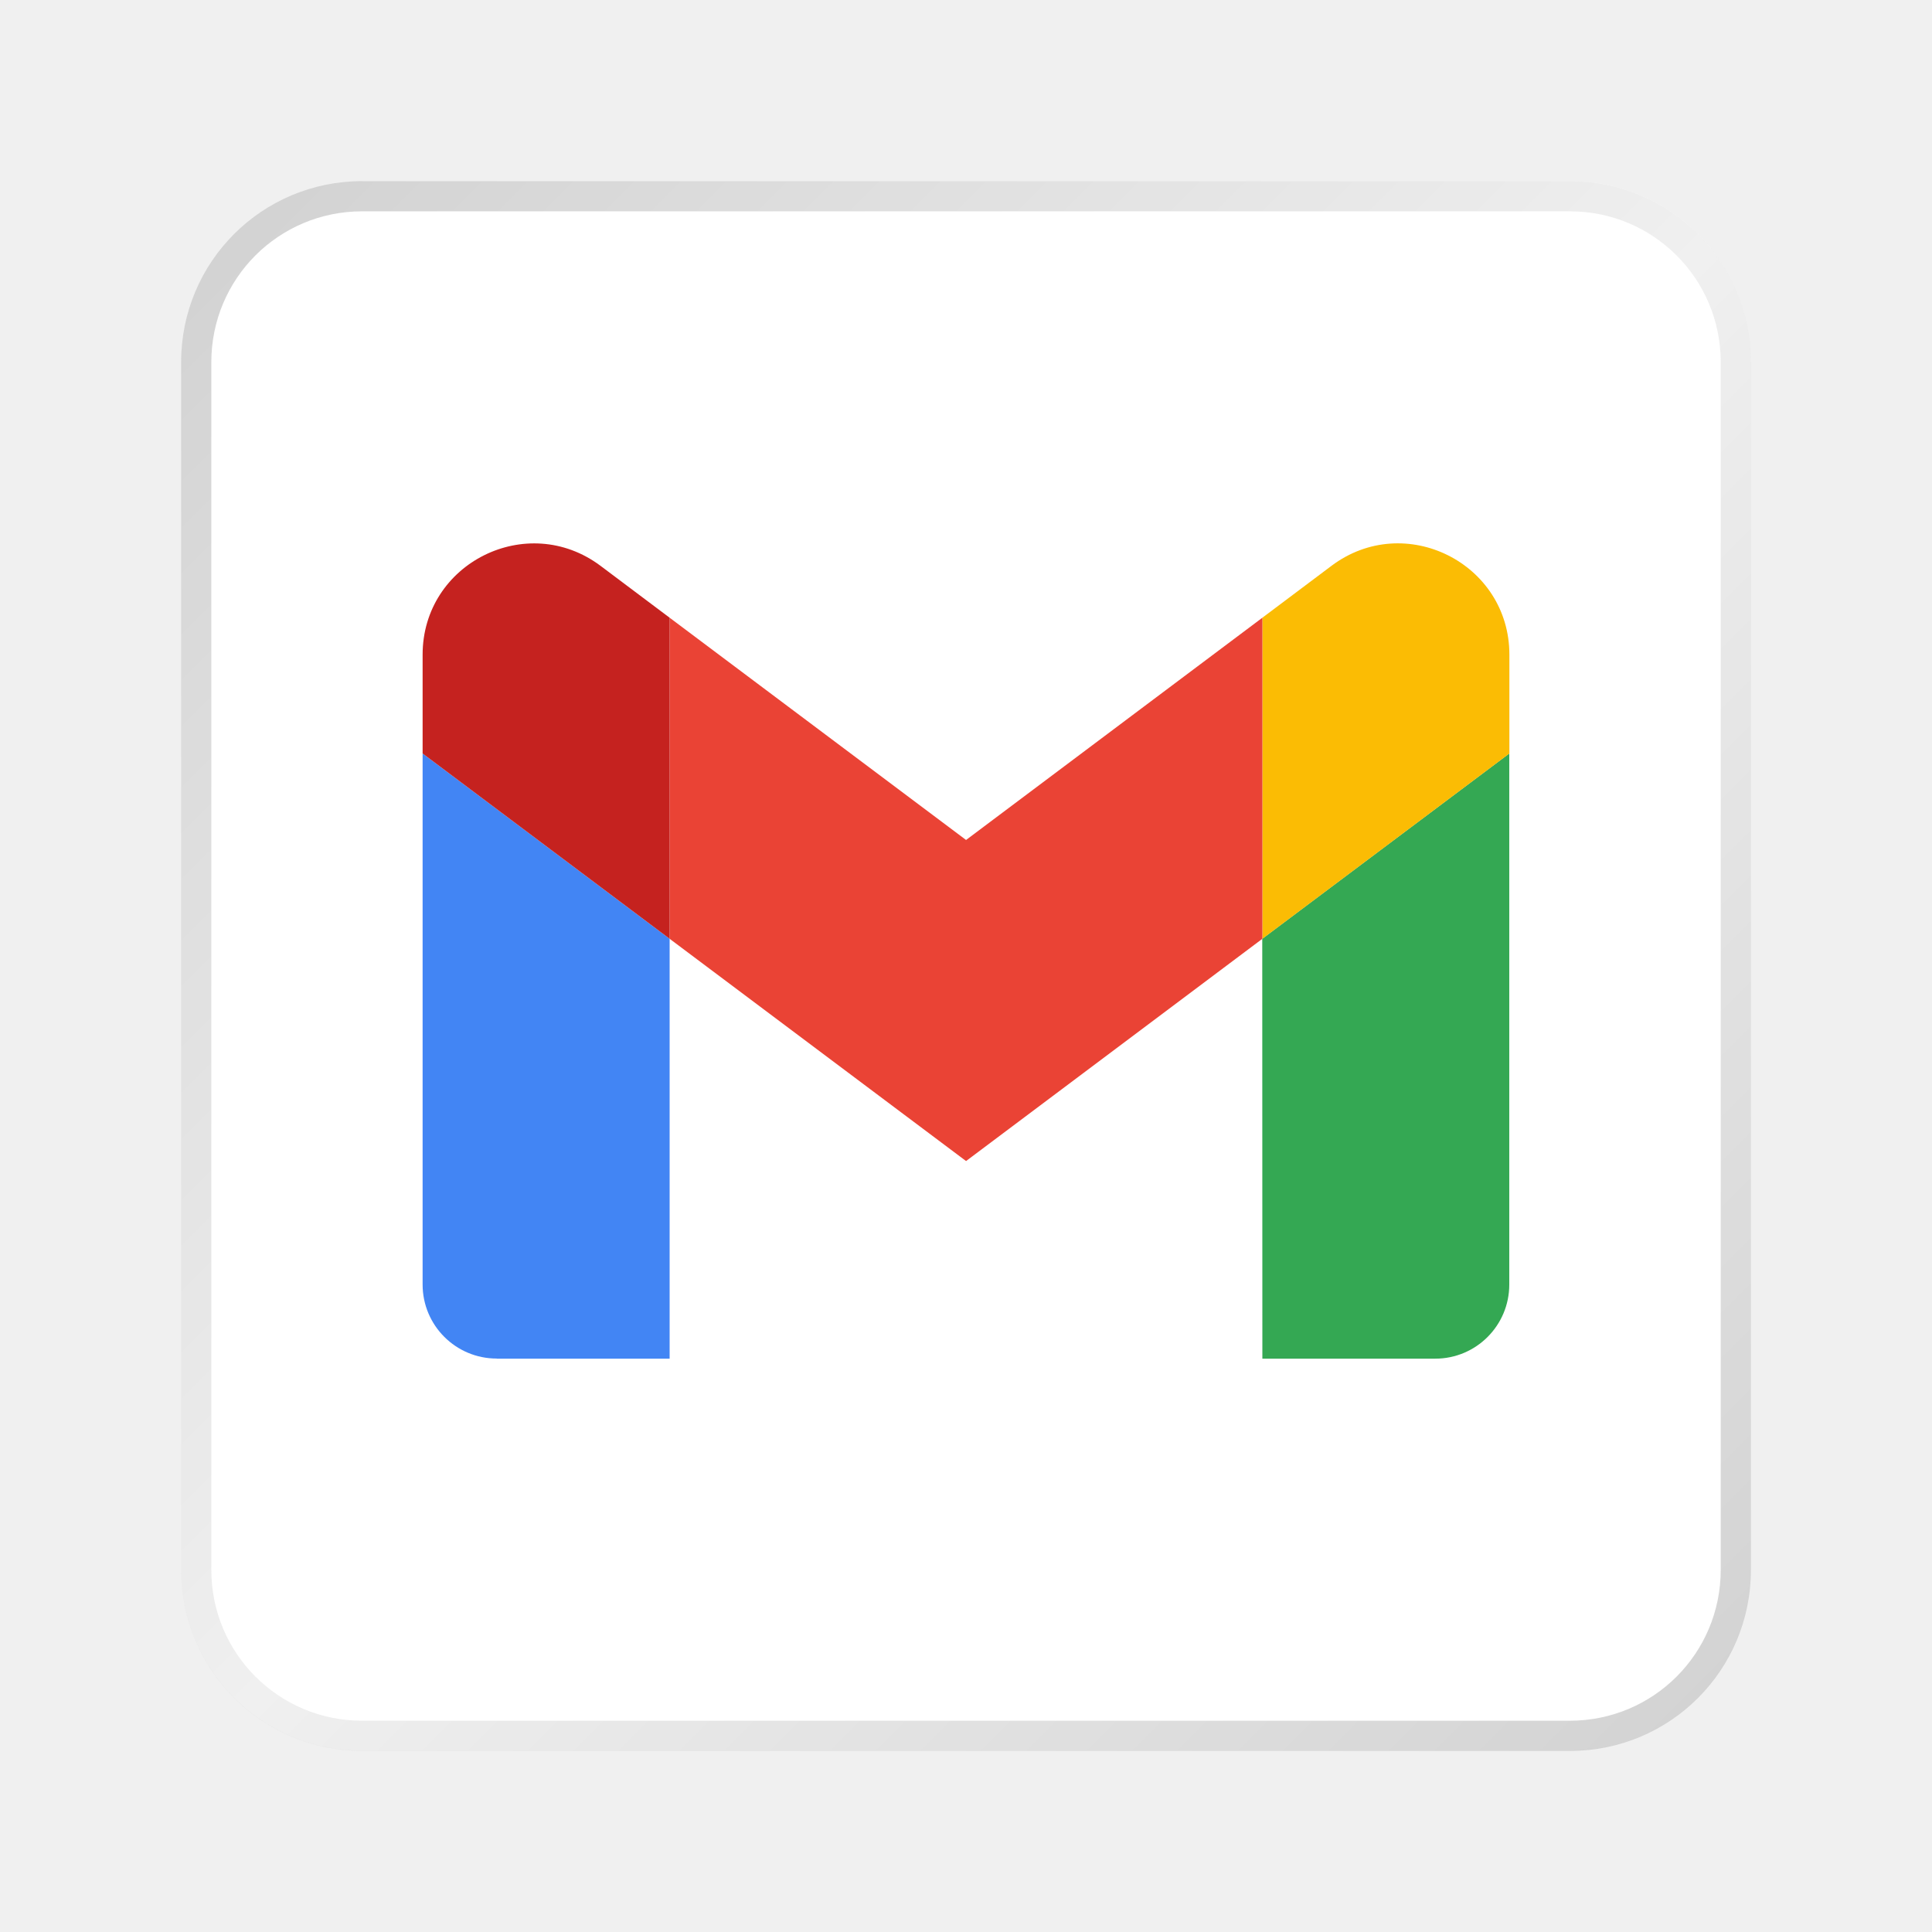
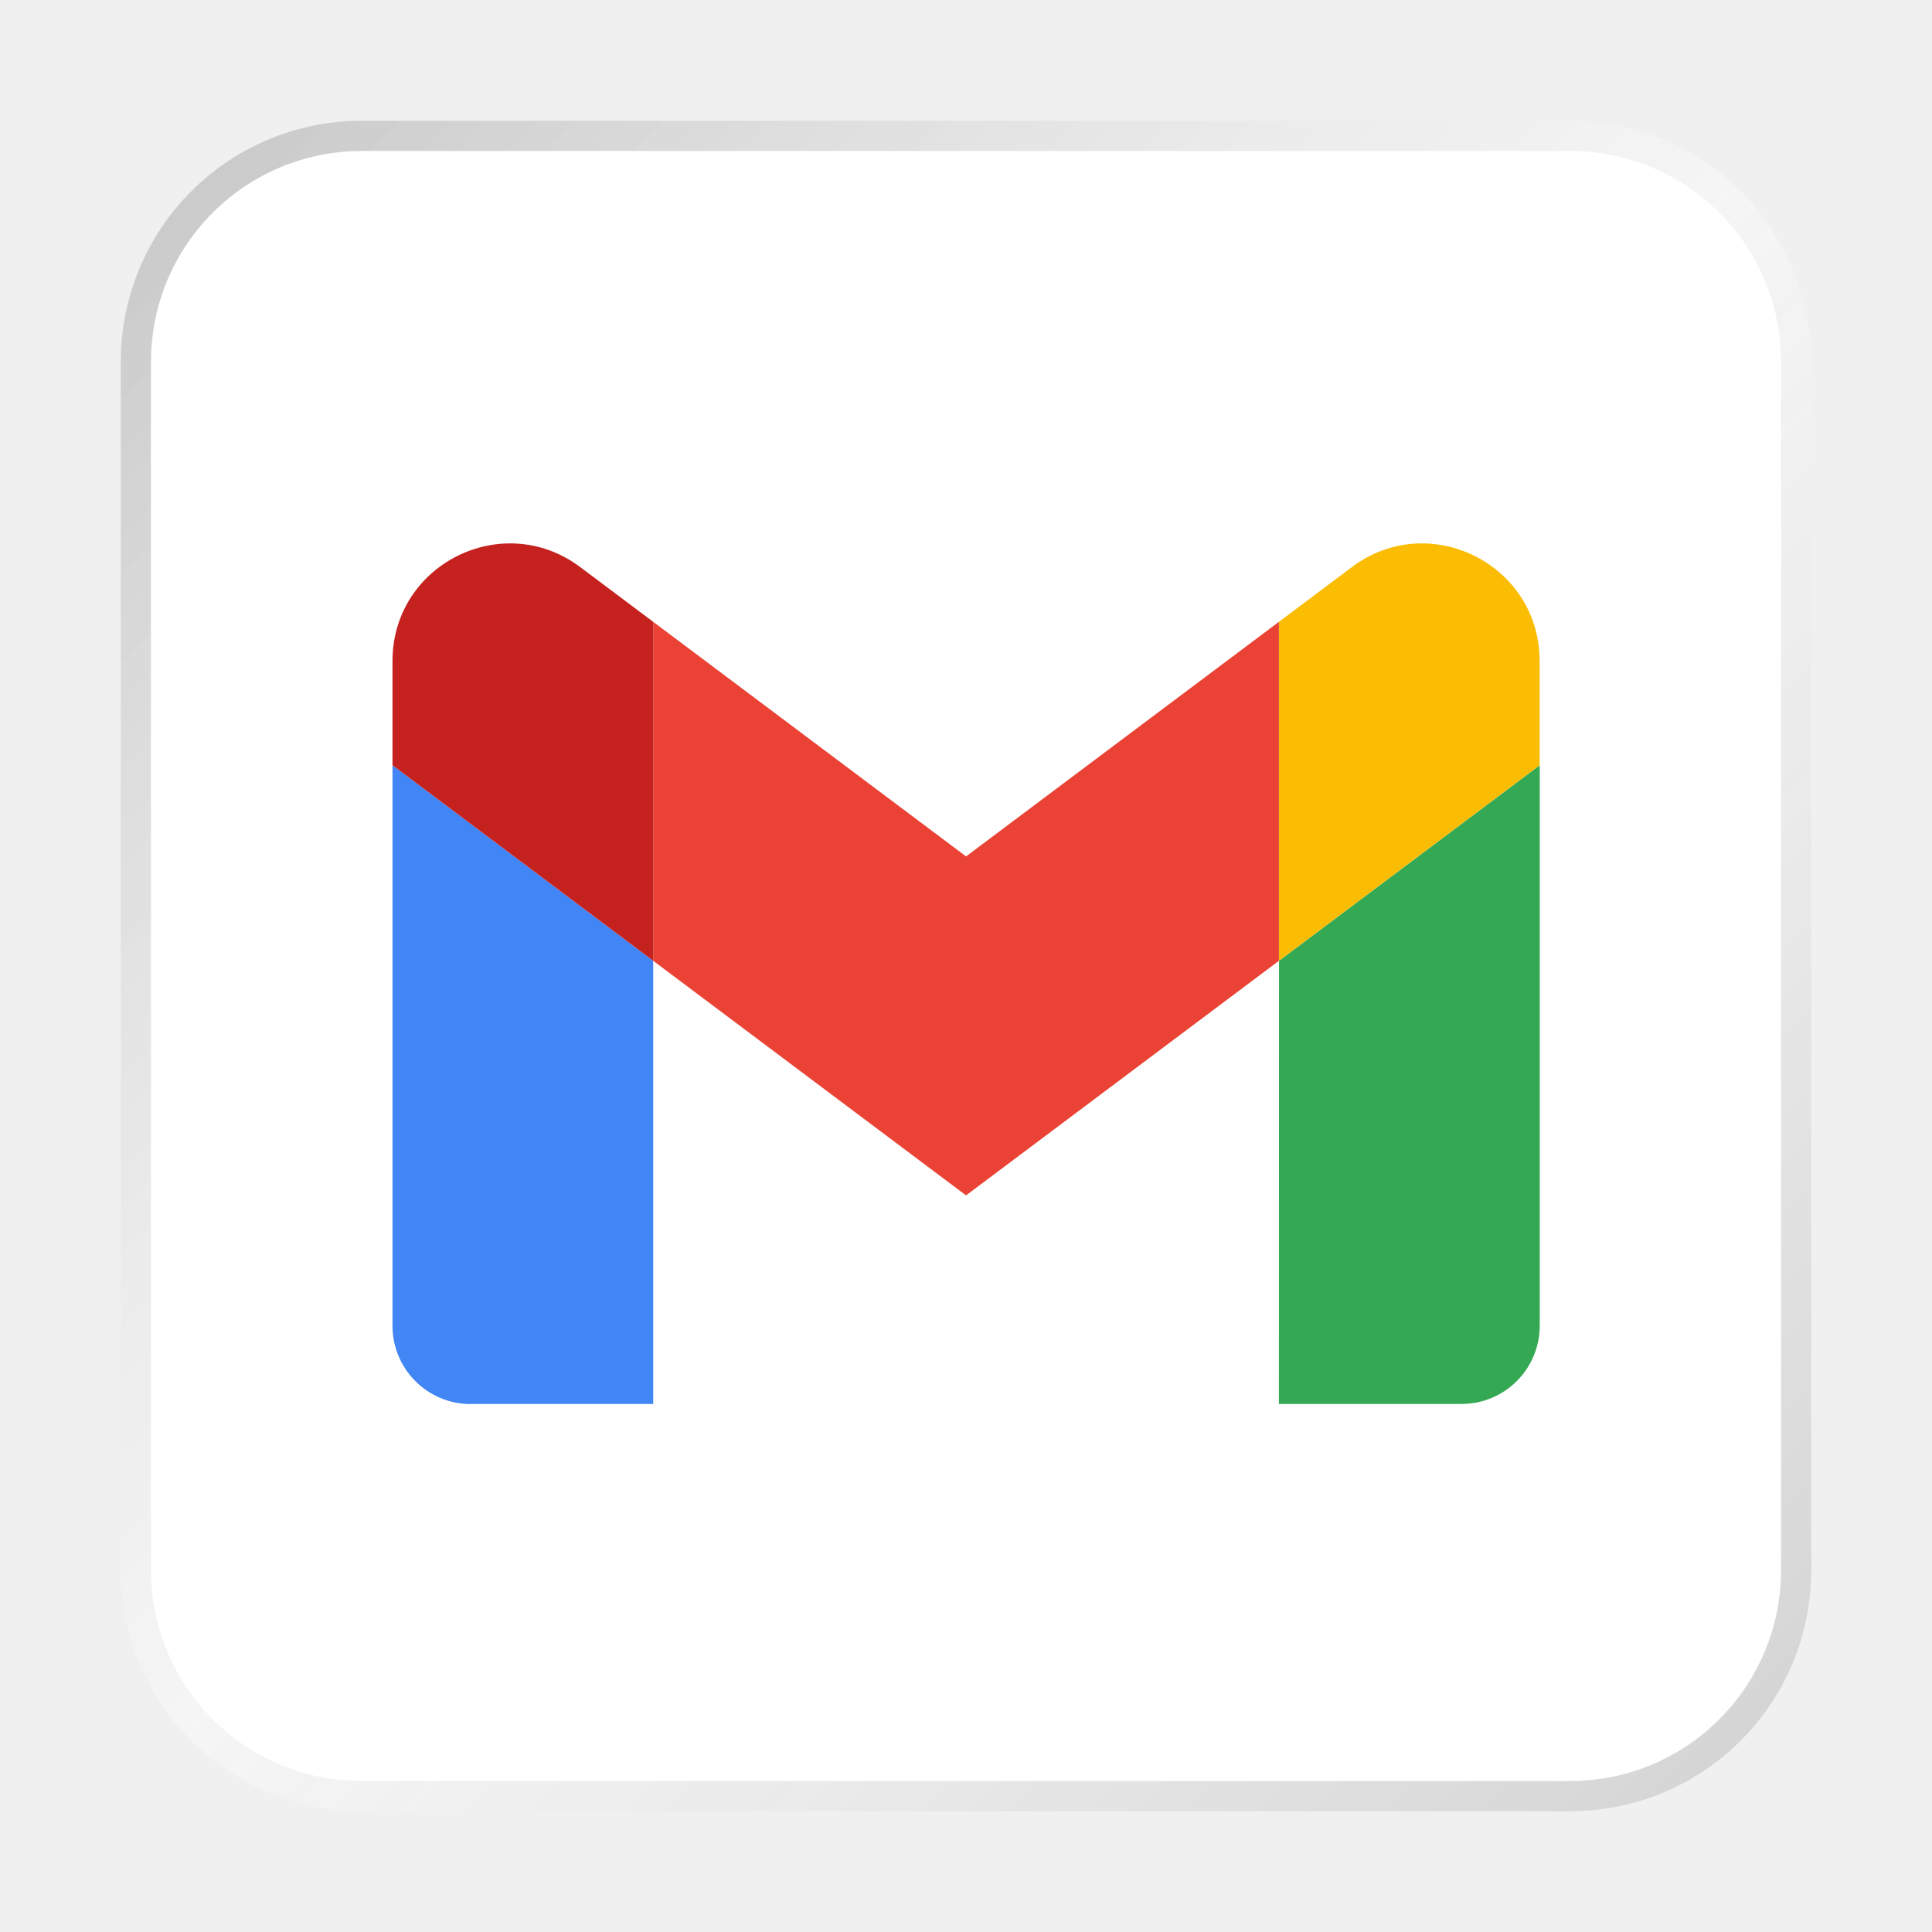
<svg xmlns="http://www.w3.org/2000/svg" xmlns:xlink="http://www.w3.org/1999/xlink" width="64" height="64" viewBox="0 0 16.933 16.933" version="1.1" id="svg5">
  <defs id="defs2">
+     <linearGradient xlink:href="#linearGradient37218" id="linearGradient1781" x1="2.8346456e-08" y1="2.2677165e-07" x2="64" y2="64" gradientUnits="userSpaceOnUse" gradientTransform="scale(0.2645833)" />
    <linearGradient id="linearGradient37218">
-       <stop style="stop-color:#4d4d4d;stop-opacity:1" offset="0" id="stop37214" />
-       <stop style="stop-color:#cccccc;stop-opacity:1" offset="0.497" id="stop37220" />
+       <stop style="stop-color:#1a1a1a;stop-opacity:1" offset="0" id="stop37214" />
+       <stop style="stop-color:#afafaf;stop-opacity:0.4" offset="0.497" id="stop37220" />
      <stop style="stop-color:#4d4d4d;stop-opacity:1" offset="1" id="stop37216" />
    </linearGradient>
-     <linearGradient xlink:href="#linearGradient37218" id="linearGradient881" x1="64.208" y1="64.063" x2="0.305" y2="0.135" gradientUnits="userSpaceOnUse" />
  </defs>
-   <path id="rect846-3" style="fill:#ffffff;stroke-width:0.338;fill-opacity:1" d="m 3.175,1.587 h 10.583 c 0.879,0 1.587,0.708 1.587,1.587 v 10.583 c 0,0.879 -0.708,1.587 -1.587,1.587 H 3.175 c -0.879,0 -1.587,-0.708 -1.587,-1.587 V 3.175 c 0,-0.879 0.708,-1.587 1.587,-1.587 z" />
-   <path id="rect846" style="opacity:0.3;fill:url(#linearGradient881);stroke-width:1.276;fill-opacity:1" d="M 12 6 C 8.676 6 6 8.676 6 12 L 6 52 C 6 55.324 8.676 58 12 58 L 52 58 C 55.324 58 58 55.324 58 52 L 58 12 C 58 8.676 55.324 6 52 6 L 12 6 z M 12 7 L 52 7 C 54.77 7 57 9.23 57 12 L 57 52 C 57 54.77 54.77 57 52 57 L 12 57 C 9.23 57 7 54.77 7 52 L 7 12 C 7 9.23 9.23 7 12 7 z " transform="scale(0.2645833)" />
-   <path fill="#4285f4" d="m 4.354,11.908 h 1.515 V 8.228 L 3.704,6.604 v 4.654 c 0,0.359 0.291,0.649 0.649,0.649" id="path2" style="stroke-width:0.108" />
-   <path fill="#34a853" d="m 11.064,11.908 h 1.515 c 0.359,0 0.649,-0.291 0.649,-0.649 V 6.604 l -2.165,1.624" id="path4" style="stroke-width:0.108" />
-   <path fill="#fbbc04" d="M 11.064,5.414 V 8.228 L 13.229,6.604 V 5.738 c 0,-0.803 -0.917,-1.261 -1.559,-0.779" id="path6" style="stroke-width:0.108" />
-   <path fill="#ea4335" d="M 5.869,8.228 V 5.414 L 8.467,7.362 11.064,5.414 V 8.228 L 8.467,10.176" id="path8" style="stroke-width:0.108" />
-   <path fill="#c5221f" d="M 3.704,5.738 V 6.604 L 5.869,8.228 V 5.414 L 5.263,4.959 C 4.62,4.478 3.704,4.935 3.704,5.738" id="path10" style="stroke-width:0.108" />
+   <g id="g1043">
+     <path id="rect863" style="fill:#ffffff;stroke-width:0.265" d="M 3.175,1.058 H 13.758 c 1.173,0 2.117,0.944 2.117,2.117 V 13.758 c 0,1.173 -0.944,2.117 -2.117,2.117 H 3.175 c -1.173,0 -2.117,-0.944 -2.117,-2.117 V 3.175 c 0,-1.173 0.944,-2.117 2.117,-2.117 z" />
+     <path id="rect1345" style="opacity:0.3;fill:url(#linearGradient1781);fill-opacity:1;stroke-width:0.265" d="m 3.175,1.058 c -1.173,0 -2.117,0.944 -2.117,2.117 V 13.758 c 0,1.173 0.944,2.117 2.117,2.117 H 13.758 c 1.173,0 2.117,-0.944 2.117,-2.117 V 3.175 c 0,-1.173 -0.944,-2.117 -2.117,-2.117 z m 0,0.265 H 13.758 c 1.026,0 1.852,0.826 1.852,1.852 V 13.758 c 0,1.026 -0.826,1.852 -1.852,1.852 H 3.175 c -1.026,0 -1.852,-0.826 -1.852,-1.852 V 3.175 c 0,-1.026 0.826,-1.852 1.852,-1.852 z" />
+   </g>
+   <path fill="#4285f4" d="M 4.125,12.305 H 5.725 V 8.421 L 3.44,6.707 v 4.913 c 0,0.379 0.307,0.686 0.686,0.686" id="path2" style="stroke-width:0.114" />
+   <path fill="#34a853" d="m 11.209,12.305 h 1.6 c 0.379,0 0.686,-0.307 0.686,-0.686 V 6.707 l -2.285,1.714" id="path4" style="stroke-width:0.114" />
+   <path fill="#fbbc04" d="M 11.209,5.45 V 8.421 L 13.494,6.707 V 5.793 c 0,-0.848 -0.968,-1.331 -1.645,-0.823" id="path6" style="stroke-width:0.114" />
+   <path fill="#ea4335" d="M 5.725,8.421 V 5.45 L 8.467,7.506 11.209,5.45 V 8.421 L 8.467,10.477" id="path8" style="stroke-width:0.114" />
+   <path fill="#c5221f" d="M 3.44,5.793 V 6.707 L 5.725,8.421 V 5.45 L 5.085,4.97 C 4.406,4.462 3.44,4.945 3.44,5.793" id="path10" style="stroke-width:0.114" />
</svg>
